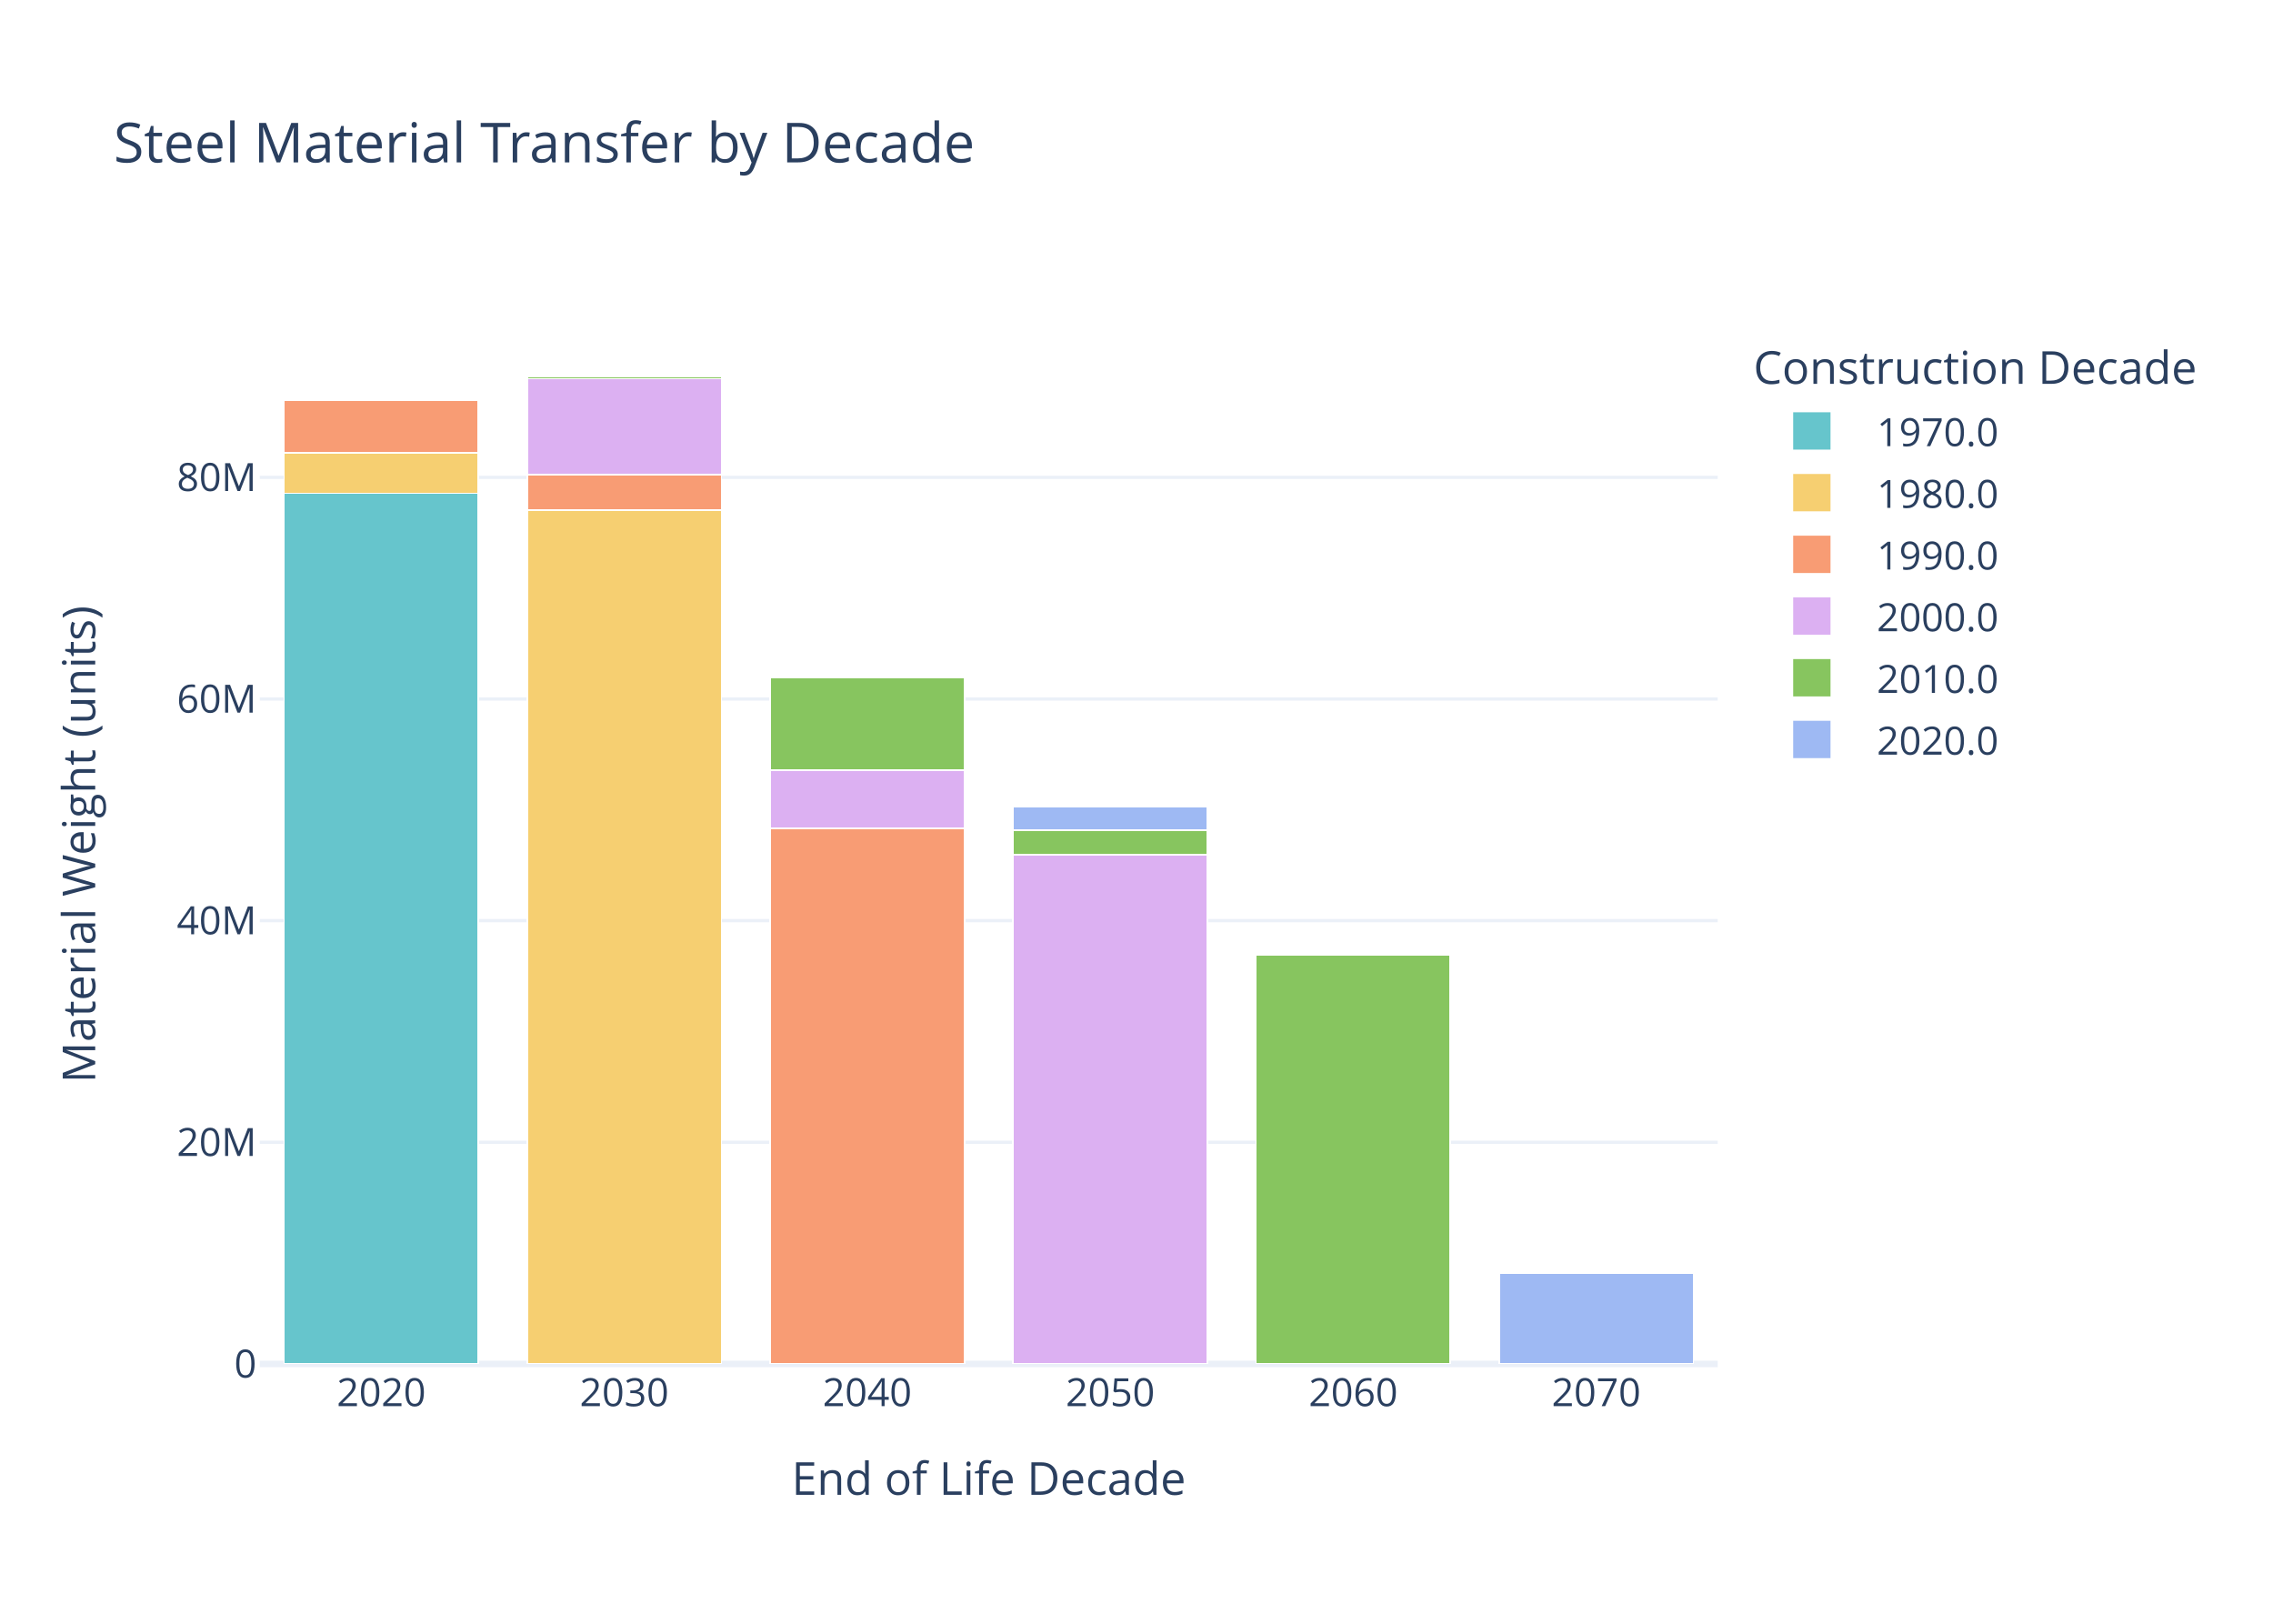
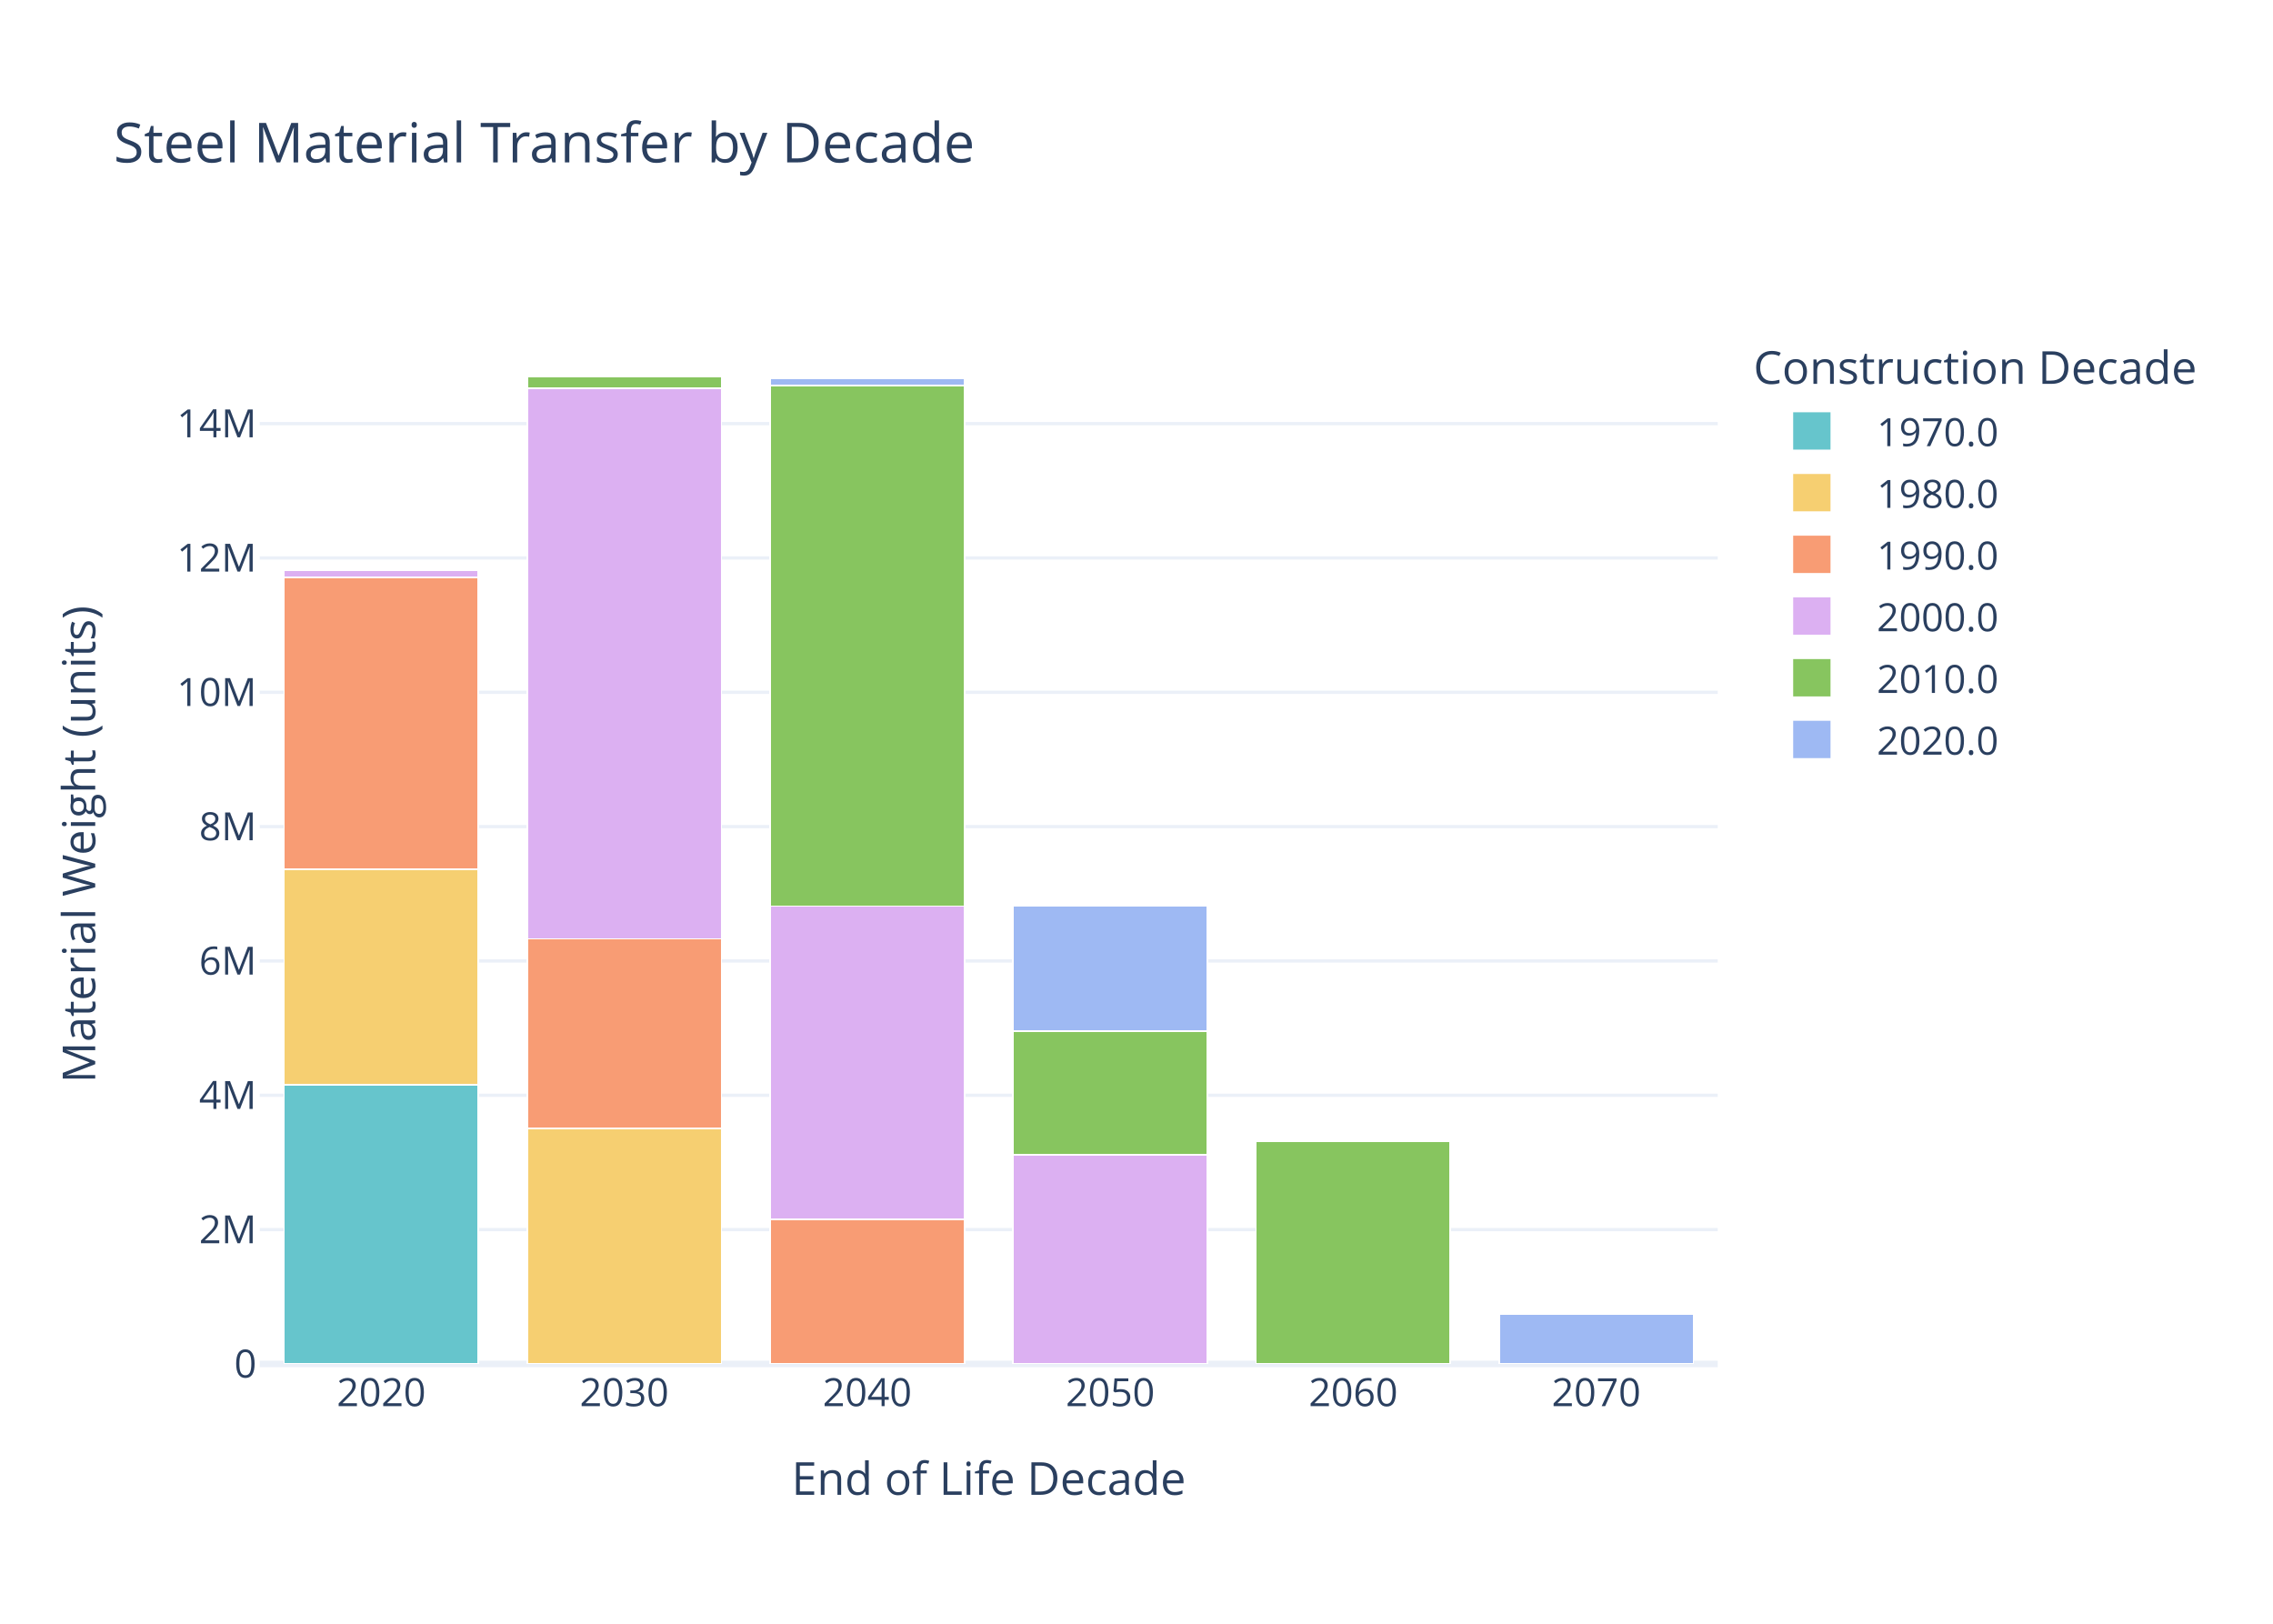
<svg xmlns="http://www.w3.org/2000/svg" class="main-svg" width="700" height="500" style="" viewBox="0 0 700 500">
  <rect x="0" y="0" width="700" height="500" style="fill: rgb(255, 255, 255); fill-opacity: 1;" />
-   <defs id="defs-1da53c">
+   <defs id="defs-ae20bb">
    <g class="clips">
-       <clipPath id="clip1da53cxyplot" class="plotclip">
+       <clipPath id="clipae20bbxyplot" class="plotclip">
        <rect width="449" height="320" />
      </clipPath>
-       <clipPath class="axesclip" id="clip1da53cx">
+       <clipPath class="axesclip" id="clipae20bbx">
        <rect x="80" y="0" width="449" height="500" />
      </clipPath>
-       <clipPath class="axesclip" id="clip1da53cy">
+       <clipPath class="axesclip" id="clipae20bby">
        <rect x="0" y="100" width="700" height="320" />
      </clipPath>
-       <clipPath class="axesclip" id="clip1da53cxy">
+       <clipPath class="axesclip" id="clipae20bbxy">
        <rect x="80" y="100" width="449" height="320" />
      </clipPath>
    </g>
    <g class="gradients" />
    <g class="patterns" />
  </defs>
  <g class="bglayer" />
  <g class="layer-below">
    <g class="imagelayer" />
    <g class="shapelayer" />
  </g>
  <g class="cartesianlayer">
    <g class="subplot xy">
      <g class="layer-subplot">
        <g class="shapelayer" />
        <g class="imagelayer" />
      </g>
      <g class="minor-gridlayer">
        <g class="x" />
        <g class="y" />
      </g>
      <g class="gridlayer">
        <g class="x" />
        <g class="y">
-           <path class="ygrid crisp" transform="translate(0,351.75)" d="M80,0h449" style="stroke: rgb(235, 240, 248); stroke-opacity: 1; stroke-width: 1px;" />
-           <path class="ygrid crisp" transform="translate(0,283.49)" d="M80,0h449" style="stroke: rgb(235, 240, 248); stroke-opacity: 1; stroke-width: 1px;" />
-           <path class="ygrid crisp" transform="translate(0,215.24)" d="M80,0h449" style="stroke: rgb(235, 240, 248); stroke-opacity: 1; stroke-width: 1px;" />
-           <path class="ygrid crisp" transform="translate(0,146.99)" d="M80,0h449" style="stroke: rgb(235, 240, 248); stroke-opacity: 1; stroke-width: 1px;" />
+           <path class="ygrid crisp" transform="translate(0,378.64)" d="M80,0h449" style="stroke: rgb(235, 240, 248); stroke-opacity: 1; stroke-width: 1px;" />
+           <path class="ygrid crisp" transform="translate(0,337.27)" d="M80,0h449" style="stroke: rgb(235, 240, 248); stroke-opacity: 1; stroke-width: 1px;" />
+           <path class="ygrid crisp" transform="translate(0,295.91)" d="M80,0h449" style="stroke: rgb(235, 240, 248); stroke-opacity: 1; stroke-width: 1px;" />
+           <path class="ygrid crisp" transform="translate(0,254.54)" d="M80,0h449" style="stroke: rgb(235, 240, 248); stroke-opacity: 1; stroke-width: 1px;" />
+           <path class="ygrid crisp" transform="translate(0,213.18)" d="M80,0h449" style="stroke: rgb(235, 240, 248); stroke-opacity: 1; stroke-width: 1px;" />
+           <path class="ygrid crisp" transform="translate(0,171.81)" d="M80,0h449" style="stroke: rgb(235, 240, 248); stroke-opacity: 1; stroke-width: 1px;" />
+           <path class="ygrid crisp" transform="translate(0,130.45)" d="M80,0h449" style="stroke: rgb(235, 240, 248); stroke-opacity: 1; stroke-width: 1px;" />
        </g>
      </g>
      <g class="zerolinelayer">
        <path class="yzl zl crisp" transform="translate(0,420)" d="M80,0h449" style="stroke: rgb(235, 240, 248); stroke-opacity: 1; stroke-width: 2px;" />
      </g>
      <path class="xlines-below" />
      <path class="ylines-below" />
      <g class="overlines-below" />
      <g class="xaxislayer-below" />
      <g class="yaxislayer-below" />
      <g class="overaxes-below" />
-       <g class="plot" transform="translate(80,100)" clip-path="url(#clip1da53cxyplot)">
+       <g class="plot" transform="translate(80,100)" clip-path="url(#clipae20bbxyplot)">
        <g class="barlayer mlayer">
          <g class="trace bars" shape-rendering="crispEdges" style="opacity: 1;">
            <g class="points">
              <g class="point">
-                 <path d="M7.48,320V51.91H67.35V320Z" style="vector-effect: none; opacity: 1; stroke-width: 0.5px; fill: rgb(102, 197, 204); fill-opacity: 1; stroke: rgb(255, 255, 255); stroke-opacity: 1;" />
+                 <path d="M7.48,320V234.12H67.35V320Z" style="vector-effect: none; opacity: 1; stroke-width: 0.5px; fill: rgb(102, 197, 204); fill-opacity: 1; stroke: rgb(255, 255, 255); stroke-opacity: 1;" />
              </g>
              <g class="point">
                <path d="M82.32,320V320H142.18V320Z" style="vector-effect: none; opacity: 1; stroke-width: 0.5px; fill: rgb(102, 197, 204); fill-opacity: 1; stroke: rgb(255, 255, 255); stroke-opacity: 1;" />
              </g>
              <g class="point">
                <path d="M157.15,320V320H217.02V320Z" style="vector-effect: none; opacity: 1; stroke-width: 0.5px; fill: rgb(102, 197, 204); fill-opacity: 1; stroke: rgb(255, 255, 255); stroke-opacity: 1;" />
              </g>
              <g class="point">
                <path d="M231.98,320V320H291.85V320Z" style="vector-effect: none; opacity: 1; stroke-width: 0.5px; fill: rgb(102, 197, 204); fill-opacity: 1; stroke: rgb(255, 255, 255); stroke-opacity: 1;" />
              </g>
              <g class="point">
                <path d="M306.82,320V320H366.68V320Z" style="vector-effect: none; opacity: 1; stroke-width: 0.5px; fill: rgb(102, 197, 204); fill-opacity: 1; stroke: rgb(255, 255, 255); stroke-opacity: 1;" />
              </g>
              <g class="point">
                <path d="M381.65,320V320H441.52V320Z" style="vector-effect: none; opacity: 1; stroke-width: 0.5px; fill: rgb(102, 197, 204); fill-opacity: 1; stroke: rgb(255, 255, 255); stroke-opacity: 1;" />
              </g>
            </g>
          </g>
          <g class="trace bars" shape-rendering="crispEdges" style="opacity: 1;">
            <g class="points">
              <g class="point">
-                 <path d="M7.48,51.91V39.47H67.35V51.91Z" style="vector-effect: none; opacity: 1; stroke-width: 0.5px; fill: rgb(246, 207, 113); fill-opacity: 1; stroke: rgb(255, 255, 255); stroke-opacity: 1;" />
-               </g>
-               <g class="point">
-                 <path d="M82.32,320V56.98H142.18V320Z" style="vector-effect: none; opacity: 1; stroke-width: 0.5px; fill: rgb(246, 207, 113); fill-opacity: 1; stroke: rgb(255, 255, 255); stroke-opacity: 1;" />
+                 <path d="M7.48,234.12V167.71H67.35V234.12Z" style="vector-effect: none; opacity: 1; stroke-width: 0.5px; fill: rgb(246, 207, 113); fill-opacity: 1; stroke: rgb(255, 255, 255); stroke-opacity: 1;" />
+               </g>
+               <g class="point">
+                 <path d="M82.32,320V247.5H142.18V320Z" style="vector-effect: none; opacity: 1; stroke-width: 0.5px; fill: rgb(246, 207, 113); fill-opacity: 1; stroke: rgb(255, 255, 255); stroke-opacity: 1;" />
              </g>
              <g class="point">
                <path d="M157.15,320V320H217.02V320Z" style="vector-effect: none; opacity: 1; stroke-width: 0.5px; fill: rgb(246, 207, 113); fill-opacity: 1; stroke: rgb(255, 255, 255); stroke-opacity: 1;" />
              </g>
              <g class="point">
                <path d="M231.98,320V320H291.85V320Z" style="vector-effect: none; opacity: 1; stroke-width: 0.5px; fill: rgb(246, 207, 113); fill-opacity: 1; stroke: rgb(255, 255, 255); stroke-opacity: 1;" />
              </g>
              <g class="point">
                <path d="M306.82,320V320H366.68V320Z" style="vector-effect: none; opacity: 1; stroke-width: 0.5px; fill: rgb(246, 207, 113); fill-opacity: 1; stroke: rgb(255, 255, 255); stroke-opacity: 1;" />
              </g>
              <g class="point">
                <path d="M381.65,320V320H441.52V320Z" style="vector-effect: none; opacity: 1; stroke-width: 0.5px; fill: rgb(246, 207, 113); fill-opacity: 1; stroke: rgb(255, 255, 255); stroke-opacity: 1;" />
              </g>
            </g>
          </g>
          <g class="trace bars" shape-rendering="crispEdges" style="opacity: 1;">
            <g class="points">
              <g class="point">
-                 <path d="M7.48,39.47V23.14H67.35V39.47Z" style="vector-effect: none; opacity: 1; stroke-width: 0.5px; fill: rgb(248, 156, 116); fill-opacity: 1; stroke: rgb(255, 255, 255); stroke-opacity: 1;" />
-               </g>
-               <g class="point">
-                 <path d="M82.32,56.98V46.16H142.18V56.98Z" style="vector-effect: none; opacity: 1; stroke-width: 0.5px; fill: rgb(248, 156, 116); fill-opacity: 1; stroke: rgb(255, 255, 255); stroke-opacity: 1;" />
-               </g>
-               <g class="point">
-                 <path d="M157.15,320V155.01H217.02V320Z" style="vector-effect: none; opacity: 1; stroke-width: 0.5px; fill: rgb(248, 156, 116); fill-opacity: 1; stroke: rgb(255, 255, 255); stroke-opacity: 1;" />
+                 <path d="M7.48,167.71V77.77H67.35V167.71Z" style="vector-effect: none; opacity: 1; stroke-width: 0.5px; fill: rgb(248, 156, 116); fill-opacity: 1; stroke: rgb(255, 255, 255); stroke-opacity: 1;" />
+               </g>
+               <g class="point">
+                 <path d="M82.32,247.5V189.11H142.18V247.5Z" style="vector-effect: none; opacity: 1; stroke-width: 0.5px; fill: rgb(248, 156, 116); fill-opacity: 1; stroke: rgb(255, 255, 255); stroke-opacity: 1;" />
+               </g>
+               <g class="point">
+                 <path d="M157.15,320V275.54H217.02V320Z" style="vector-effect: none; opacity: 1; stroke-width: 0.5px; fill: rgb(248, 156, 116); fill-opacity: 1; stroke: rgb(255, 255, 255); stroke-opacity: 1;" />
              </g>
              <g class="point">
                <path d="M231.98,320V320H291.85V320Z" style="vector-effect: none; opacity: 1; stroke-width: 0.5px; fill: rgb(248, 156, 116); fill-opacity: 1; stroke: rgb(255, 255, 255); stroke-opacity: 1;" />
              </g>
              <g class="point">
                <path d="M306.82,320V320H366.68V320Z" style="vector-effect: none; opacity: 1; stroke-width: 0.5px; fill: rgb(248, 156, 116); fill-opacity: 1; stroke: rgb(255, 255, 255); stroke-opacity: 1;" />
              </g>
              <g class="point">
                <path d="M381.65,320V320H441.52V320Z" style="vector-effect: none; opacity: 1; stroke-width: 0.5px; fill: rgb(248, 156, 116); fill-opacity: 1; stroke: rgb(255, 255, 255); stroke-opacity: 1;" />
              </g>
            </g>
          </g>
          <g class="trace bars" shape-rendering="crispEdges" style="opacity: 1;">
            <g class="points">
              <g class="point">
-                 <path d="M7.48,23.14V22.75H67.35V23.14Z" style="vector-effect: none; opacity: 1; stroke-width: 0.5px; fill: rgb(220, 176, 242); fill-opacity: 1; stroke: rgb(255, 255, 255); stroke-opacity: 1;" />
-               </g>
-               <g class="point">
-                 <path d="M82.32,46.16V16.62H142.18V46.16Z" style="vector-effect: none; opacity: 1; stroke-width: 0.5px; fill: rgb(220, 176, 242); fill-opacity: 1; stroke: rgb(255, 255, 255); stroke-opacity: 1;" />
-               </g>
-               <g class="point">
-                 <path d="M157.15,155.01V137.16H217.02V155.01Z" style="vector-effect: none; opacity: 1; stroke-width: 0.5px; fill: rgb(220, 176, 242); fill-opacity: 1; stroke: rgb(255, 255, 255); stroke-opacity: 1;" />
-               </g>
-               <g class="point">
-                 <path d="M231.98,320V163.27H291.85V320Z" style="vector-effect: none; opacity: 1; stroke-width: 0.5px; fill: rgb(220, 176, 242); fill-opacity: 1; stroke: rgb(255, 255, 255); stroke-opacity: 1;" />
+                 <path d="M7.48,77.77V75.48H67.35V77.77Z" style="vector-effect: none; opacity: 1; stroke-width: 0.5px; fill: rgb(220, 176, 242); fill-opacity: 1; stroke: rgb(255, 255, 255); stroke-opacity: 1;" />
+               </g>
+               <g class="point">
+                 <path d="M82.32,189.11V19.55H142.18V189.11Z" style="vector-effect: none; opacity: 1; stroke-width: 0.5px; fill: rgb(220, 176, 242); fill-opacity: 1; stroke: rgb(255, 255, 255); stroke-opacity: 1;" />
+               </g>
+               <g class="point">
+                 <path d="M157.15,275.54V179.05H217.02V275.54Z" style="vector-effect: none; opacity: 1; stroke-width: 0.5px; fill: rgb(220, 176, 242); fill-opacity: 1; stroke: rgb(255, 255, 255); stroke-opacity: 1;" />
+               </g>
+               <g class="point">
+                 <path d="M231.98,320V255.68H291.85V320Z" style="vector-effect: none; opacity: 1; stroke-width: 0.5px; fill: rgb(220, 176, 242); fill-opacity: 1; stroke: rgb(255, 255, 255); stroke-opacity: 1;" />
              </g>
              <g class="point">
                <path d="M306.82,320V320H366.68V320Z" style="vector-effect: none; opacity: 1; stroke-width: 0.5px; fill: rgb(220, 176, 242); fill-opacity: 1; stroke: rgb(255, 255, 255); stroke-opacity: 1;" />
              </g>
              <g class="point">
                <path d="M381.65,320V320H441.52V320Z" style="vector-effect: none; opacity: 1; stroke-width: 0.5px; fill: rgb(220, 176, 242); fill-opacity: 1; stroke: rgb(255, 255, 255); stroke-opacity: 1;" />
              </g>
            </g>
          </g>
          <g class="trace bars" shape-rendering="crispEdges" style="opacity: 1;">
            <g class="points">
              <g class="point">
-                 <path d="M7.48,22.75V22.75H67.35V22.75Z" style="vector-effect: none; opacity: 1; stroke-width: 0.5px; fill: rgb(135, 197, 95); fill-opacity: 1; stroke: rgb(255, 255, 255); stroke-opacity: 1;" />
-               </g>
-               <g class="point">
-                 <path d="M82.32,16.62V16H142.18V16.62Z" style="vector-effect: none; opacity: 1; stroke-width: 0.5px; fill: rgb(135, 197, 95); fill-opacity: 1; stroke: rgb(255, 255, 255); stroke-opacity: 1;" />
-               </g>
-               <g class="point">
-                 <path d="M157.15,137.16V108.67H217.02V137.16Z" style="vector-effect: none; opacity: 1; stroke-width: 0.5px; fill: rgb(135, 197, 95); fill-opacity: 1; stroke: rgb(255, 255, 255); stroke-opacity: 1;" />
-               </g>
-               <g class="point">
-                 <path d="M231.98,163.27V155.61H291.85V163.27Z" style="vector-effect: none; opacity: 1; stroke-width: 0.5px; fill: rgb(135, 197, 95); fill-opacity: 1; stroke: rgb(255, 255, 255); stroke-opacity: 1;" />
-               </g>
-               <g class="point">
-                 <path d="M306.82,320V194.11H366.68V320Z" style="vector-effect: none; opacity: 1; stroke-width: 0.5px; fill: rgb(135, 197, 95); fill-opacity: 1; stroke: rgb(255, 255, 255); stroke-opacity: 1;" />
+                 <path d="M7.48,75.48V75.48H67.35V75.48Z" style="vector-effect: none; opacity: 1; stroke-width: 0.5px; fill: rgb(135, 197, 95); fill-opacity: 1; stroke: rgb(255, 255, 255); stroke-opacity: 1;" />
+               </g>
+               <g class="point">
+                 <path d="M82.32,19.55V16H142.18V19.55Z" style="vector-effect: none; opacity: 1; stroke-width: 0.5px; fill: rgb(135, 197, 95); fill-opacity: 1; stroke: rgb(255, 255, 255); stroke-opacity: 1;" />
+               </g>
+               <g class="point">
+                 <path d="M157.15,179.05V18.79H217.02V179.05Z" style="vector-effect: none; opacity: 1; stroke-width: 0.5px; fill: rgb(135, 197, 95); fill-opacity: 1; stroke: rgb(255, 255, 255); stroke-opacity: 1;" />
+               </g>
+               <g class="point">
+                 <path d="M231.98,255.68V217.46H291.85V255.68Z" style="vector-effect: none; opacity: 1; stroke-width: 0.5px; fill: rgb(135, 197, 95); fill-opacity: 1; stroke: rgb(255, 255, 255); stroke-opacity: 1;" />
+               </g>
+               <g class="point">
+                 <path d="M306.82,320V251.38H366.68V320Z" style="vector-effect: none; opacity: 1; stroke-width: 0.5px; fill: rgb(135, 197, 95); fill-opacity: 1; stroke: rgb(255, 255, 255); stroke-opacity: 1;" />
              </g>
              <g class="point">
                <path d="M381.65,320V320H441.52V320Z" style="vector-effect: none; opacity: 1; stroke-width: 0.5px; fill: rgb(135, 197, 95); fill-opacity: 1; stroke: rgb(255, 255, 255); stroke-opacity: 1;" />
              </g>
            </g>
          </g>
          <g class="trace bars" shape-rendering="crispEdges" style="opacity: 1;">
            <g class="points">
              <g class="point">
-                 <path d="M7.48,22.75V22.75H67.35V22.75Z" style="vector-effect: none; opacity: 1; stroke-width: 0.5px; fill: rgb(158, 185, 243); fill-opacity: 1; stroke: rgb(255, 255, 255); stroke-opacity: 1;" />
+                 <path d="M7.48,75.48V75.48H67.35V75.48Z" style="vector-effect: none; opacity: 1; stroke-width: 0.5px; fill: rgb(158, 185, 243); fill-opacity: 1; stroke: rgb(255, 255, 255); stroke-opacity: 1;" />
              </g>
              <g class="point">
                <path d="M82.32,16V16H142.18V16Z" style="vector-effect: none; opacity: 1; stroke-width: 0.5px; fill: rgb(158, 185, 243); fill-opacity: 1; stroke: rgb(255, 255, 255); stroke-opacity: 1;" />
              </g>
              <g class="point">
-                 <path d="M157.15,108.67V108.28H217.02V108.67Z" style="vector-effect: none; opacity: 1; stroke-width: 0.5px; fill: rgb(158, 185, 243); fill-opacity: 1; stroke: rgb(255, 255, 255); stroke-opacity: 1;" />
-               </g>
-               <g class="point">
-                 <path d="M231.98,155.61V148.51H291.85V155.61Z" style="vector-effect: none; opacity: 1; stroke-width: 0.5px; fill: rgb(158, 185, 243); fill-opacity: 1; stroke: rgb(255, 255, 255); stroke-opacity: 1;" />
-               </g>
-               <g class="point">
-                 <path d="M306.82,194.11V194.11H366.68V194.11Z" style="vector-effect: none; opacity: 1; stroke-width: 0.5px; fill: rgb(158, 185, 243); fill-opacity: 1; stroke: rgb(255, 255, 255); stroke-opacity: 1;" />
-               </g>
-               <g class="point">
-                 <path d="M381.65,320V291.94H441.52V320Z" style="vector-effect: none; opacity: 1; stroke-width: 0.5px; fill: rgb(158, 185, 243); fill-opacity: 1; stroke: rgb(255, 255, 255); stroke-opacity: 1;" />
+                 <path d="M157.15,18.79V16.49H217.02V18.79Z" style="vector-effect: none; opacity: 1; stroke-width: 0.5px; fill: rgb(158, 185, 243); fill-opacity: 1; stroke: rgb(255, 255, 255); stroke-opacity: 1;" />
+               </g>
+               <g class="point">
+                 <path d="M231.98,217.46V178.83H291.85V217.46Z" style="vector-effect: none; opacity: 1; stroke-width: 0.5px; fill: rgb(158, 185, 243); fill-opacity: 1; stroke: rgb(255, 255, 255); stroke-opacity: 1;" />
+               </g>
+               <g class="point">
+                 <path d="M306.82,251.38V251.38H366.68V251.38Z" style="vector-effect: none; opacity: 1; stroke-width: 0.5px; fill: rgb(158, 185, 243); fill-opacity: 1; stroke: rgb(255, 255, 255); stroke-opacity: 1;" />
+               </g>
+               <g class="point">
+                 <path d="M381.65,320V304.73H441.52V320Z" style="vector-effect: none; opacity: 1; stroke-width: 0.5px; fill: rgb(158, 185, 243); fill-opacity: 1; stroke: rgb(255, 255, 255); stroke-opacity: 1;" />
              </g>
            </g>
          </g>
        </g>
      </g>
      <g class="overplot" />
      <path class="xlines-above crisp" d="M0,0" style="fill: none;" />
      <path class="ylines-above crisp" d="M0,0" style="fill: none;" />
      <g class="overlines-above" />
      <g class="xaxislayer-above">
        <g class="xtick">
          <text text-anchor="middle" x="0" y="433" transform="translate(117.42,0)" style="font-family: 'Open Sans', verdana, arial, sans-serif; font-size: 12px; fill: rgb(42, 63, 95); fill-opacity: 1; white-space: pre; opacity: 1;">2020</text>
        </g>
        <g class="xtick">
          <text text-anchor="middle" x="0" y="433" style="font-family: 'Open Sans', verdana, arial, sans-serif; font-size: 12px; fill: rgb(42, 63, 95); fill-opacity: 1; white-space: pre; opacity: 1;" transform="translate(192.25,0)">2030</text>
        </g>
        <g class="xtick">
          <text text-anchor="middle" x="0" y="433" style="font-family: 'Open Sans', verdana, arial, sans-serif; font-size: 12px; fill: rgb(42, 63, 95); fill-opacity: 1; white-space: pre; opacity: 1;" transform="translate(267.08,0)">2040</text>
        </g>
        <g class="xtick">
          <text text-anchor="middle" x="0" y="433" style="font-family: 'Open Sans', verdana, arial, sans-serif; font-size: 12px; fill: rgb(42, 63, 95); fill-opacity: 1; white-space: pre; opacity: 1;" transform="translate(341.92,0)">2050</text>
        </g>
        <g class="xtick">
          <text text-anchor="middle" x="0" y="433" style="font-family: 'Open Sans', verdana, arial, sans-serif; font-size: 12px; fill: rgb(42, 63, 95); fill-opacity: 1; white-space: pre; opacity: 1;" transform="translate(416.75,0)">2060</text>
        </g>
        <g class="xtick">
          <text text-anchor="middle" x="0" y="433" style="font-family: 'Open Sans', verdana, arial, sans-serif; font-size: 12px; fill: rgb(42, 63, 95); fill-opacity: 1; white-space: pre; opacity: 1;" transform="translate(491.58,0)">2070</text>
        </g>
      </g>
      <g class="yaxislayer-above">
        <g class="ytick">
          <text text-anchor="end" x="79" y="4.2" transform="translate(0,420)" style="font-family: 'Open Sans', verdana, arial, sans-serif; font-size: 12px; fill: rgb(42, 63, 95); fill-opacity: 1; white-space: pre; opacity: 1;">0</text>
        </g>
        <g class="ytick">
-           <text text-anchor="end" x="79" y="4.2" style="font-family: 'Open Sans', verdana, arial, sans-serif; font-size: 12px; fill: rgb(42, 63, 95); fill-opacity: 1; white-space: pre; opacity: 1;" transform="translate(0,351.75)">20M</text>
-         </g>
-         <g class="ytick">
-           <text text-anchor="end" x="79" y="4.2" style="font-family: 'Open Sans', verdana, arial, sans-serif; font-size: 12px; fill: rgb(42, 63, 95); fill-opacity: 1; white-space: pre; opacity: 1;" transform="translate(0,283.49)">40M</text>
-         </g>
-         <g class="ytick">
-           <text text-anchor="end" x="79" y="4.2" style="font-family: 'Open Sans', verdana, arial, sans-serif; font-size: 12px; fill: rgb(42, 63, 95); fill-opacity: 1; white-space: pre; opacity: 1;" transform="translate(0,215.24)">60M</text>
-         </g>
-         <g class="ytick">
-           <text text-anchor="end" x="79" y="4.2" style="font-family: 'Open Sans', verdana, arial, sans-serif; font-size: 12px; fill: rgb(42, 63, 95); fill-opacity: 1; white-space: pre; opacity: 1;" transform="translate(0,146.99)">80M</text>
+           <text text-anchor="end" x="79" y="4.2" style="font-family: 'Open Sans', verdana, arial, sans-serif; font-size: 12px; fill: rgb(42, 63, 95); fill-opacity: 1; white-space: pre; opacity: 1;" transform="translate(0,378.64)">2M</text>
+         </g>
+         <g class="ytick">
+           <text text-anchor="end" x="79" y="4.2" style="font-family: 'Open Sans', verdana, arial, sans-serif; font-size: 12px; fill: rgb(42, 63, 95); fill-opacity: 1; white-space: pre; opacity: 1;" transform="translate(0,337.27)">4M</text>
+         </g>
+         <g class="ytick">
+           <text text-anchor="end" x="79" y="4.2" style="font-family: 'Open Sans', verdana, arial, sans-serif; font-size: 12px; fill: rgb(42, 63, 95); fill-opacity: 1; white-space: pre; opacity: 1;" transform="translate(0,295.91)">6M</text>
+         </g>
+         <g class="ytick">
+           <text text-anchor="end" x="79" y="4.2" style="font-family: 'Open Sans', verdana, arial, sans-serif; font-size: 12px; fill: rgb(42, 63, 95); fill-opacity: 1; white-space: pre; opacity: 1;" transform="translate(0,254.54)">8M</text>
+         </g>
+         <g class="ytick">
+           <text text-anchor="end" x="79" y="4.2" style="font-family: 'Open Sans', verdana, arial, sans-serif; font-size: 12px; fill: rgb(42, 63, 95); fill-opacity: 1; white-space: pre; opacity: 1;" transform="translate(0,213.18)">10M</text>
+         </g>
+         <g class="ytick">
+           <text text-anchor="end" x="79" y="4.2" style="font-family: 'Open Sans', verdana, arial, sans-serif; font-size: 12px; fill: rgb(42, 63, 95); fill-opacity: 1; white-space: pre; opacity: 1;" transform="translate(0,171.81)">12M</text>
+         </g>
+         <g class="ytick">
+           <text text-anchor="end" x="79" y="4.2" style="font-family: 'Open Sans', verdana, arial, sans-serif; font-size: 12px; fill: rgb(42, 63, 95); fill-opacity: 1; white-space: pre; opacity: 1;" transform="translate(0,130.45)">14M</text>
        </g>
      </g>
      <g class="overaxes-above" />
    </g>
  </g>
  <g class="polarlayer" />
  <g class="smithlayer" />
  <g class="ternarylayer" />
  <g class="geolayer" />
  <g class="funnelarealayer" />
  <g class="pielayer" />
  <g class="iciclelayer" />
  <g class="treemaplayer" />
  <g class="sunburstlayer" />
  <g class="glimages" />
-   <defs id="topdefs-1da53c">
+   <defs id="topdefs-ae20bb">
    <g class="clips" />
-     <clipPath id="legend1da53c">
+     <clipPath id="legendae20bb">
      <rect width="150" height="143" x="0" y="0" />
    </clipPath>
  </defs>
  <g class="layer-above">
    <g class="imagelayer" />
    <g class="shapelayer" />
  </g>
  <g class="infolayer">
    <g class="legend" pointer-events="all" transform="translate(537.98,100)">
      <rect class="bg" shape-rendering="crispEdges" style="stroke: rgb(68, 68, 68); stroke-opacity: 1; fill: rgb(255, 255, 255); fill-opacity: 1; stroke-width: 0px;" width="150" height="143" x="0" y="0" />
-       <g class="scrollbox" transform="" clip-path="url(#legend1da53c)">
+       <g class="scrollbox" transform="" clip-path="url(#legendae20bb)">
        <text class="legendtitletext" text-anchor="start" x="2" y="18.2" style="font-family: 'Open Sans', verdana, arial, sans-serif; font-size: 14px; fill: rgb(42, 63, 95); fill-opacity: 1; white-space: pre;">Construction Decade</text>
        <g class="groups" transform="">
          <g class="traces" transform="translate(0,32.7)" style="opacity: 1;">
            <text class="legendtext" text-anchor="start" x="40" y="4.68" style="font-family: 'Open Sans', verdana, arial, sans-serif; font-size: 12px; fill: rgb(42, 63, 95); fill-opacity: 1; white-space: pre;">1970.0</text>
            <g class="layers" style="opacity: 1;">
              <g class="legendfill" />
              <g class="legendlines" />
              <g class="legendsymbols">
                <g class="legendpoints">
                  <path class="legendundefined" d="M6,6H-6V-6H6Z" transform="translate(20,0)" style="stroke-width: 0.5px; fill: rgb(102, 197, 204); fill-opacity: 1; stroke: rgb(255, 255, 255); stroke-opacity: 1;" />
                </g>
              </g>
            </g>
            <rect class="legendtoggle" x="0" y="-9.5" width="82.891" height="19" style="fill: rgb(0, 0, 0); fill-opacity: 0;" />
          </g>
        </g>
        <g class="groups" transform="">
          <g class="traces" transform="translate(0,51.7)" style="opacity: 1;">
            <text class="legendtext" text-anchor="start" x="40" y="4.68" style="font-family: 'Open Sans', verdana, arial, sans-serif; font-size: 12px; fill: rgb(42, 63, 95); fill-opacity: 1; white-space: pre;">1980.0</text>
            <g class="layers" style="opacity: 1;">
              <g class="legendfill" />
              <g class="legendlines" />
              <g class="legendsymbols">
                <g class="legendpoints">
                  <path class="legendundefined" d="M6,6H-6V-6H6Z" transform="translate(20,0)" style="stroke-width: 0.5px; fill: rgb(246, 207, 113); fill-opacity: 1; stroke: rgb(255, 255, 255); stroke-opacity: 1;" />
                </g>
              </g>
            </g>
            <rect class="legendtoggle" x="0" y="-9.5" width="82.891" height="19" style="fill: rgb(0, 0, 0); fill-opacity: 0;" />
          </g>
        </g>
        <g class="groups" transform="">
          <g class="traces" transform="translate(0,70.7)" style="opacity: 1;">
            <text class="legendtext" text-anchor="start" x="40" y="4.68" style="font-family: 'Open Sans', verdana, arial, sans-serif; font-size: 12px; fill: rgb(42, 63, 95); fill-opacity: 1; white-space: pre;">1990.0</text>
            <g class="layers" style="opacity: 1;">
              <g class="legendfill" />
              <g class="legendlines" />
              <g class="legendsymbols">
                <g class="legendpoints">
                  <path class="legendundefined" d="M6,6H-6V-6H6Z" transform="translate(20,0)" style="stroke-width: 0.5px; fill: rgb(248, 156, 116); fill-opacity: 1; stroke: rgb(255, 255, 255); stroke-opacity: 1;" />
                </g>
              </g>
            </g>
            <rect class="legendtoggle" x="0" y="-9.5" width="82.891" height="19" style="fill: rgb(0, 0, 0); fill-opacity: 0;" />
          </g>
        </g>
        <g class="groups" transform="">
          <g class="traces" transform="translate(0,89.7)" style="opacity: 1;">
            <text class="legendtext" text-anchor="start" x="40" y="4.68" style="font-family: 'Open Sans', verdana, arial, sans-serif; font-size: 12px; fill: rgb(42, 63, 95); fill-opacity: 1; white-space: pre;">2000.0</text>
            <g class="layers" style="opacity: 1;">
              <g class="legendfill" />
              <g class="legendlines" />
              <g class="legendsymbols">
                <g class="legendpoints">
                  <path class="legendundefined" d="M6,6H-6V-6H6Z" transform="translate(20,0)" style="stroke-width: 0.5px; fill: rgb(220, 176, 242); fill-opacity: 1; stroke: rgb(255, 255, 255); stroke-opacity: 1;" />
                </g>
              </g>
            </g>
            <rect class="legendtoggle" x="0" y="-9.5" width="82.891" height="19" style="fill: rgb(0, 0, 0); fill-opacity: 0;" />
          </g>
        </g>
        <g class="groups" transform="">
          <g class="traces" transform="translate(0,108.7)" style="opacity: 1;">
            <text class="legendtext" text-anchor="start" x="40" y="4.68" style="font-family: 'Open Sans', verdana, arial, sans-serif; font-size: 12px; fill: rgb(42, 63, 95); fill-opacity: 1; white-space: pre;">2010.0</text>
            <g class="layers" style="opacity: 1;">
              <g class="legendfill" />
              <g class="legendlines" />
              <g class="legendsymbols">
                <g class="legendpoints">
                  <path class="legendundefined" d="M6,6H-6V-6H6Z" transform="translate(20,0)" style="stroke-width: 0.5px; fill: rgb(135, 197, 95); fill-opacity: 1; stroke: rgb(255, 255, 255); stroke-opacity: 1;" />
                </g>
              </g>
            </g>
            <rect class="legendtoggle" x="0" y="-9.5" width="82.891" height="19" style="fill: rgb(0, 0, 0); fill-opacity: 0;" />
          </g>
        </g>
        <g class="groups" transform="">
          <g class="traces" transform="translate(0,127.7)" style="opacity: 1;">
            <text class="legendtext" text-anchor="start" x="40" y="4.68" style="font-family: 'Open Sans', verdana, arial, sans-serif; font-size: 12px; fill: rgb(42, 63, 95); fill-opacity: 1; white-space: pre;">2020.0</text>
            <g class="layers" style="opacity: 1;">
              <g class="legendfill" />
              <g class="legendlines" />
              <g class="legendsymbols">
                <g class="legendpoints">
                  <path class="legendundefined" d="M6,6H-6V-6H6Z" transform="translate(20,0)" style="stroke-width: 0.5px; fill: rgb(158, 185, 243); fill-opacity: 1; stroke: rgb(255, 255, 255); stroke-opacity: 1;" />
                </g>
              </g>
            </g>
            <rect class="legendtoggle" x="0" y="-9.5" width="82.891" height="19" style="fill: rgb(0, 0, 0); fill-opacity: 0;" />
          </g>
        </g>
      </g>
      <rect class="scrollbar" rx="20" ry="3" width="0" height="0" style="fill: rgb(128, 139, 164); fill-opacity: 1;" x="0" y="0" />
    </g>
    <g class="g-gtitle">
      <text class="gtitle" x="35" y="50" text-anchor="start" dy="0em" style="font-family: 'Open Sans', verdana, arial, sans-serif; font-size: 17px; fill: rgb(42, 63, 95); opacity: 1; font-weight: normal; white-space: pre;">Steel Material Transfer by Decade</text>
    </g>
    <g class="g-xtitle">
      <text class="xtitle" x="304.5" y="460.3" text-anchor="middle" style="font-family: 'Open Sans', verdana, arial, sans-serif; font-size: 14px; fill: rgb(42, 63, 95); opacity: 1; font-weight: normal; white-space: pre;">End of Life Decade</text>
    </g>
    <g class="g-ytitle">
      <text class="ytitle" transform="rotate(-90,29.325,260)" x="29.325" y="260" text-anchor="middle" style="font-family: 'Open Sans', verdana, arial, sans-serif; font-size: 14px; fill: rgb(42, 63, 95); opacity: 1; font-weight: normal; white-space: pre;">Material Weight (units)</text>
    </g>
  </g>
</svg>
